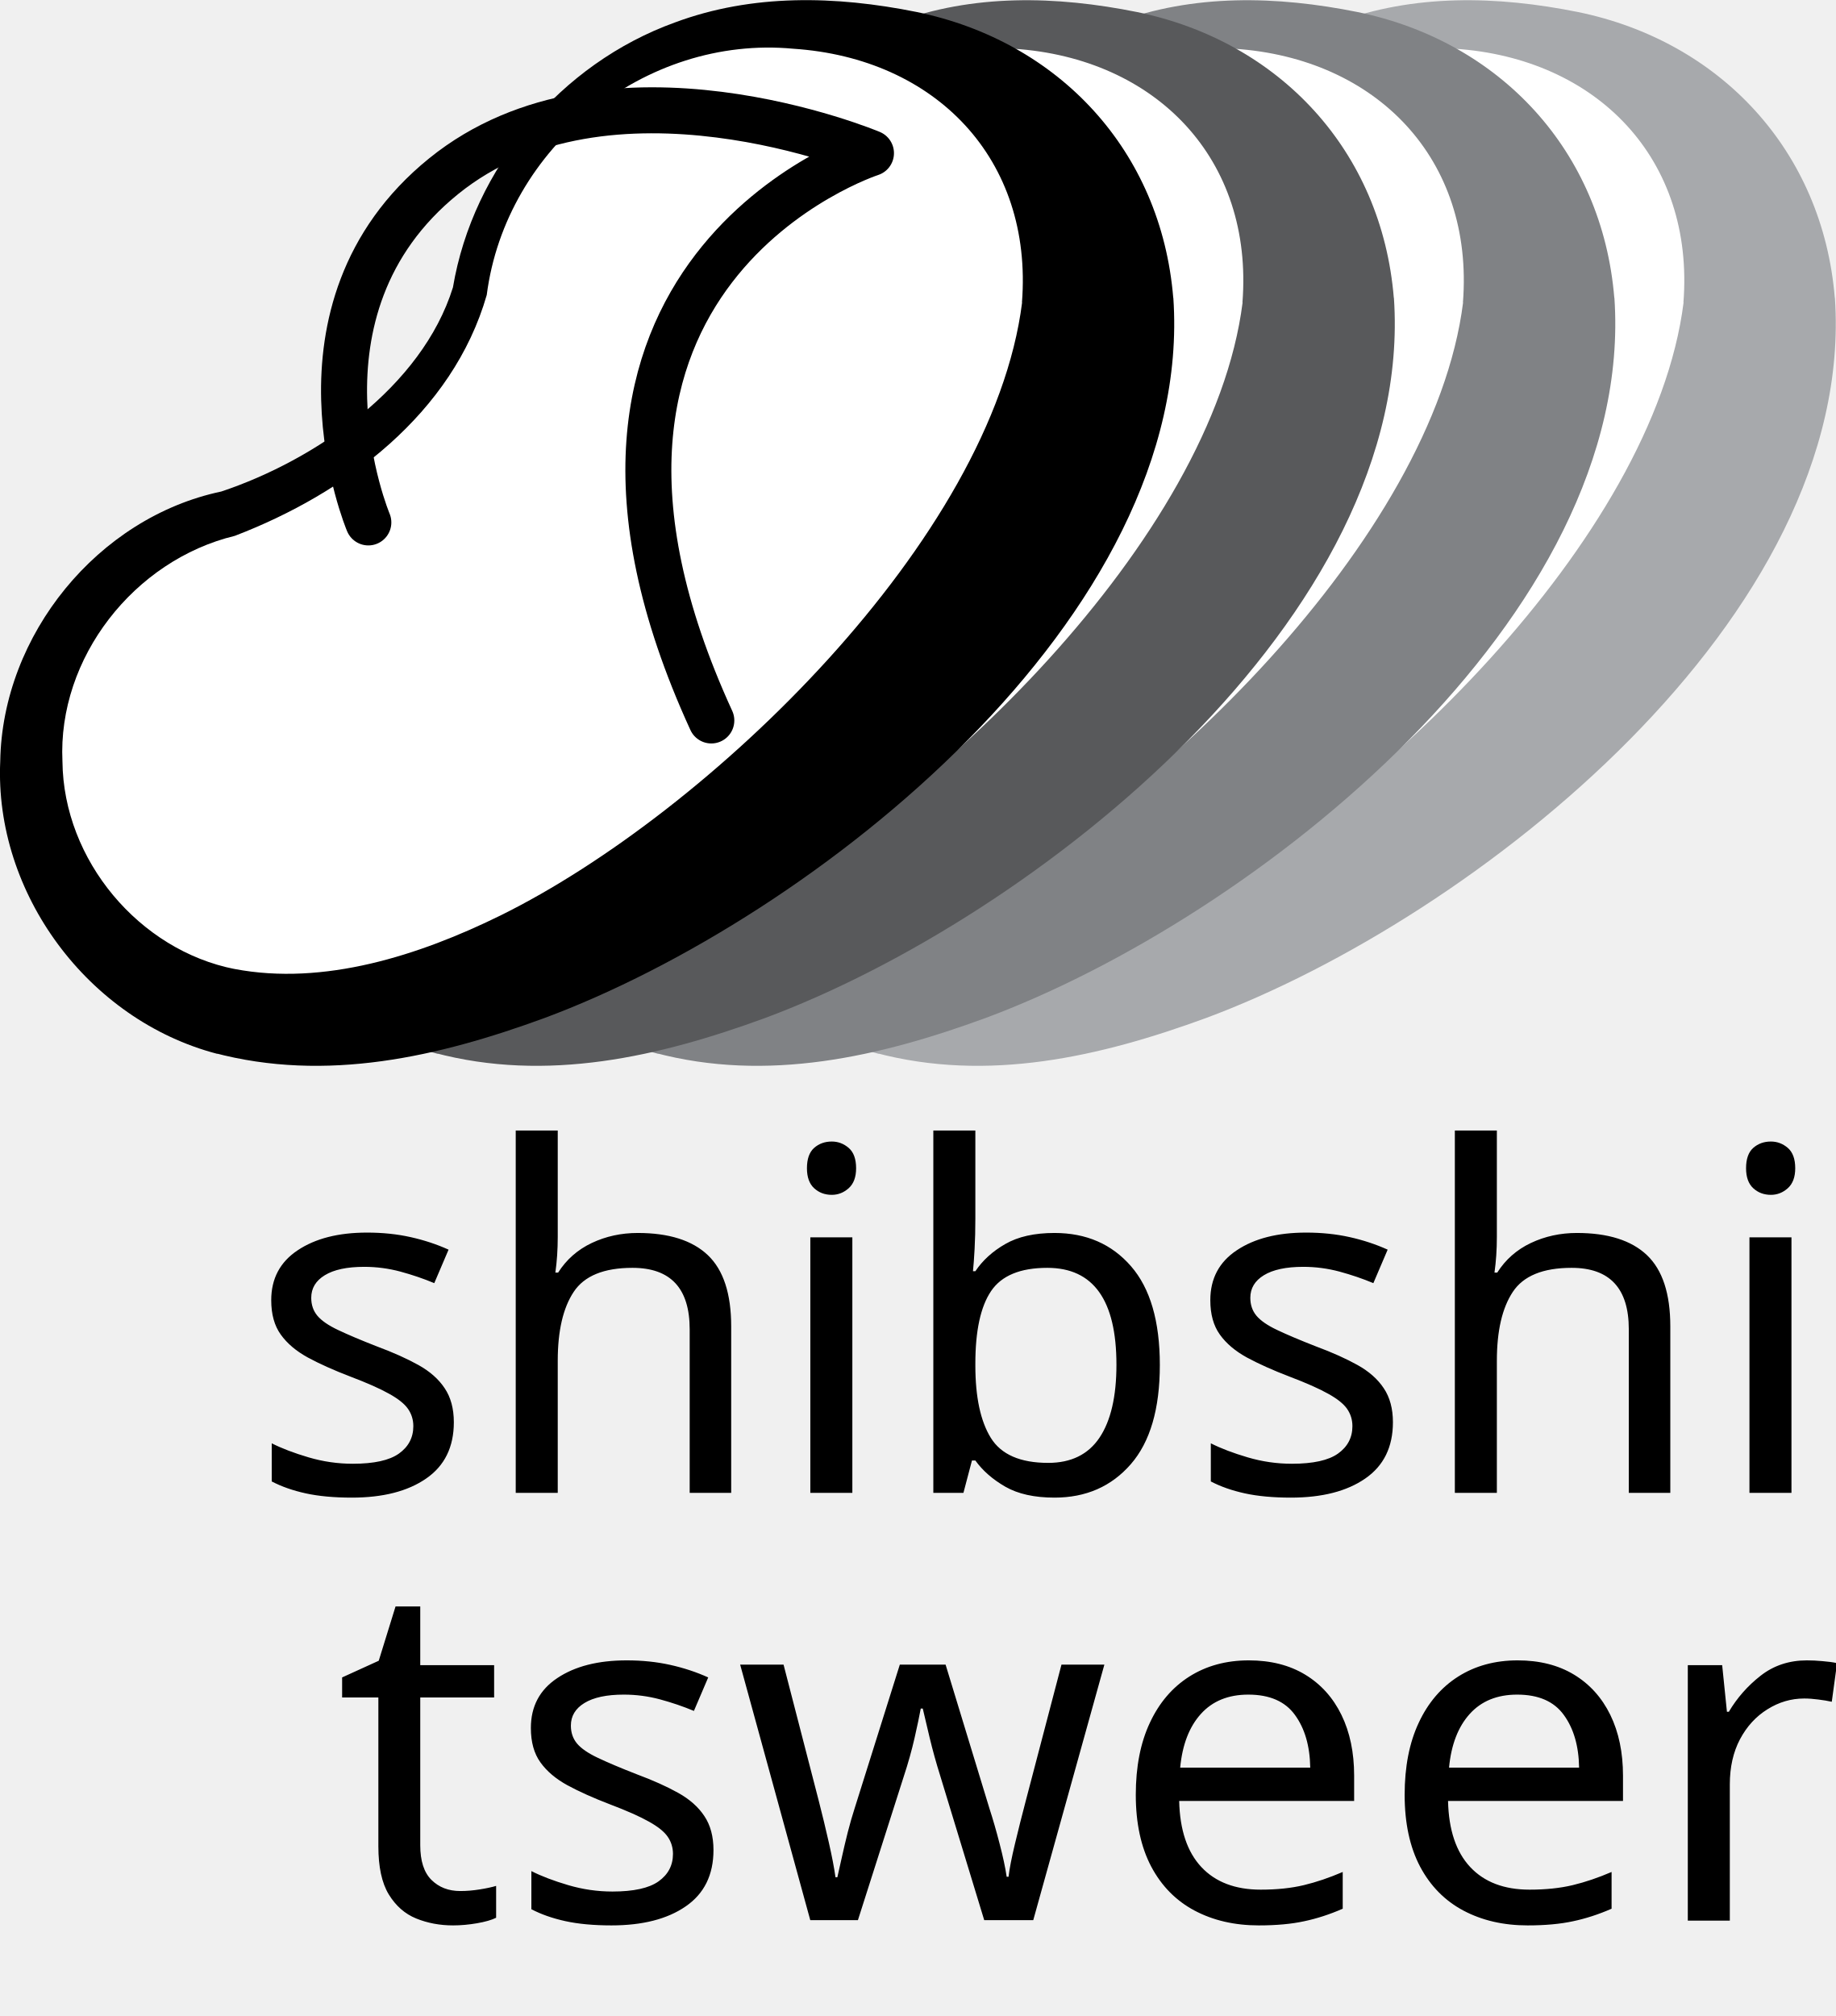
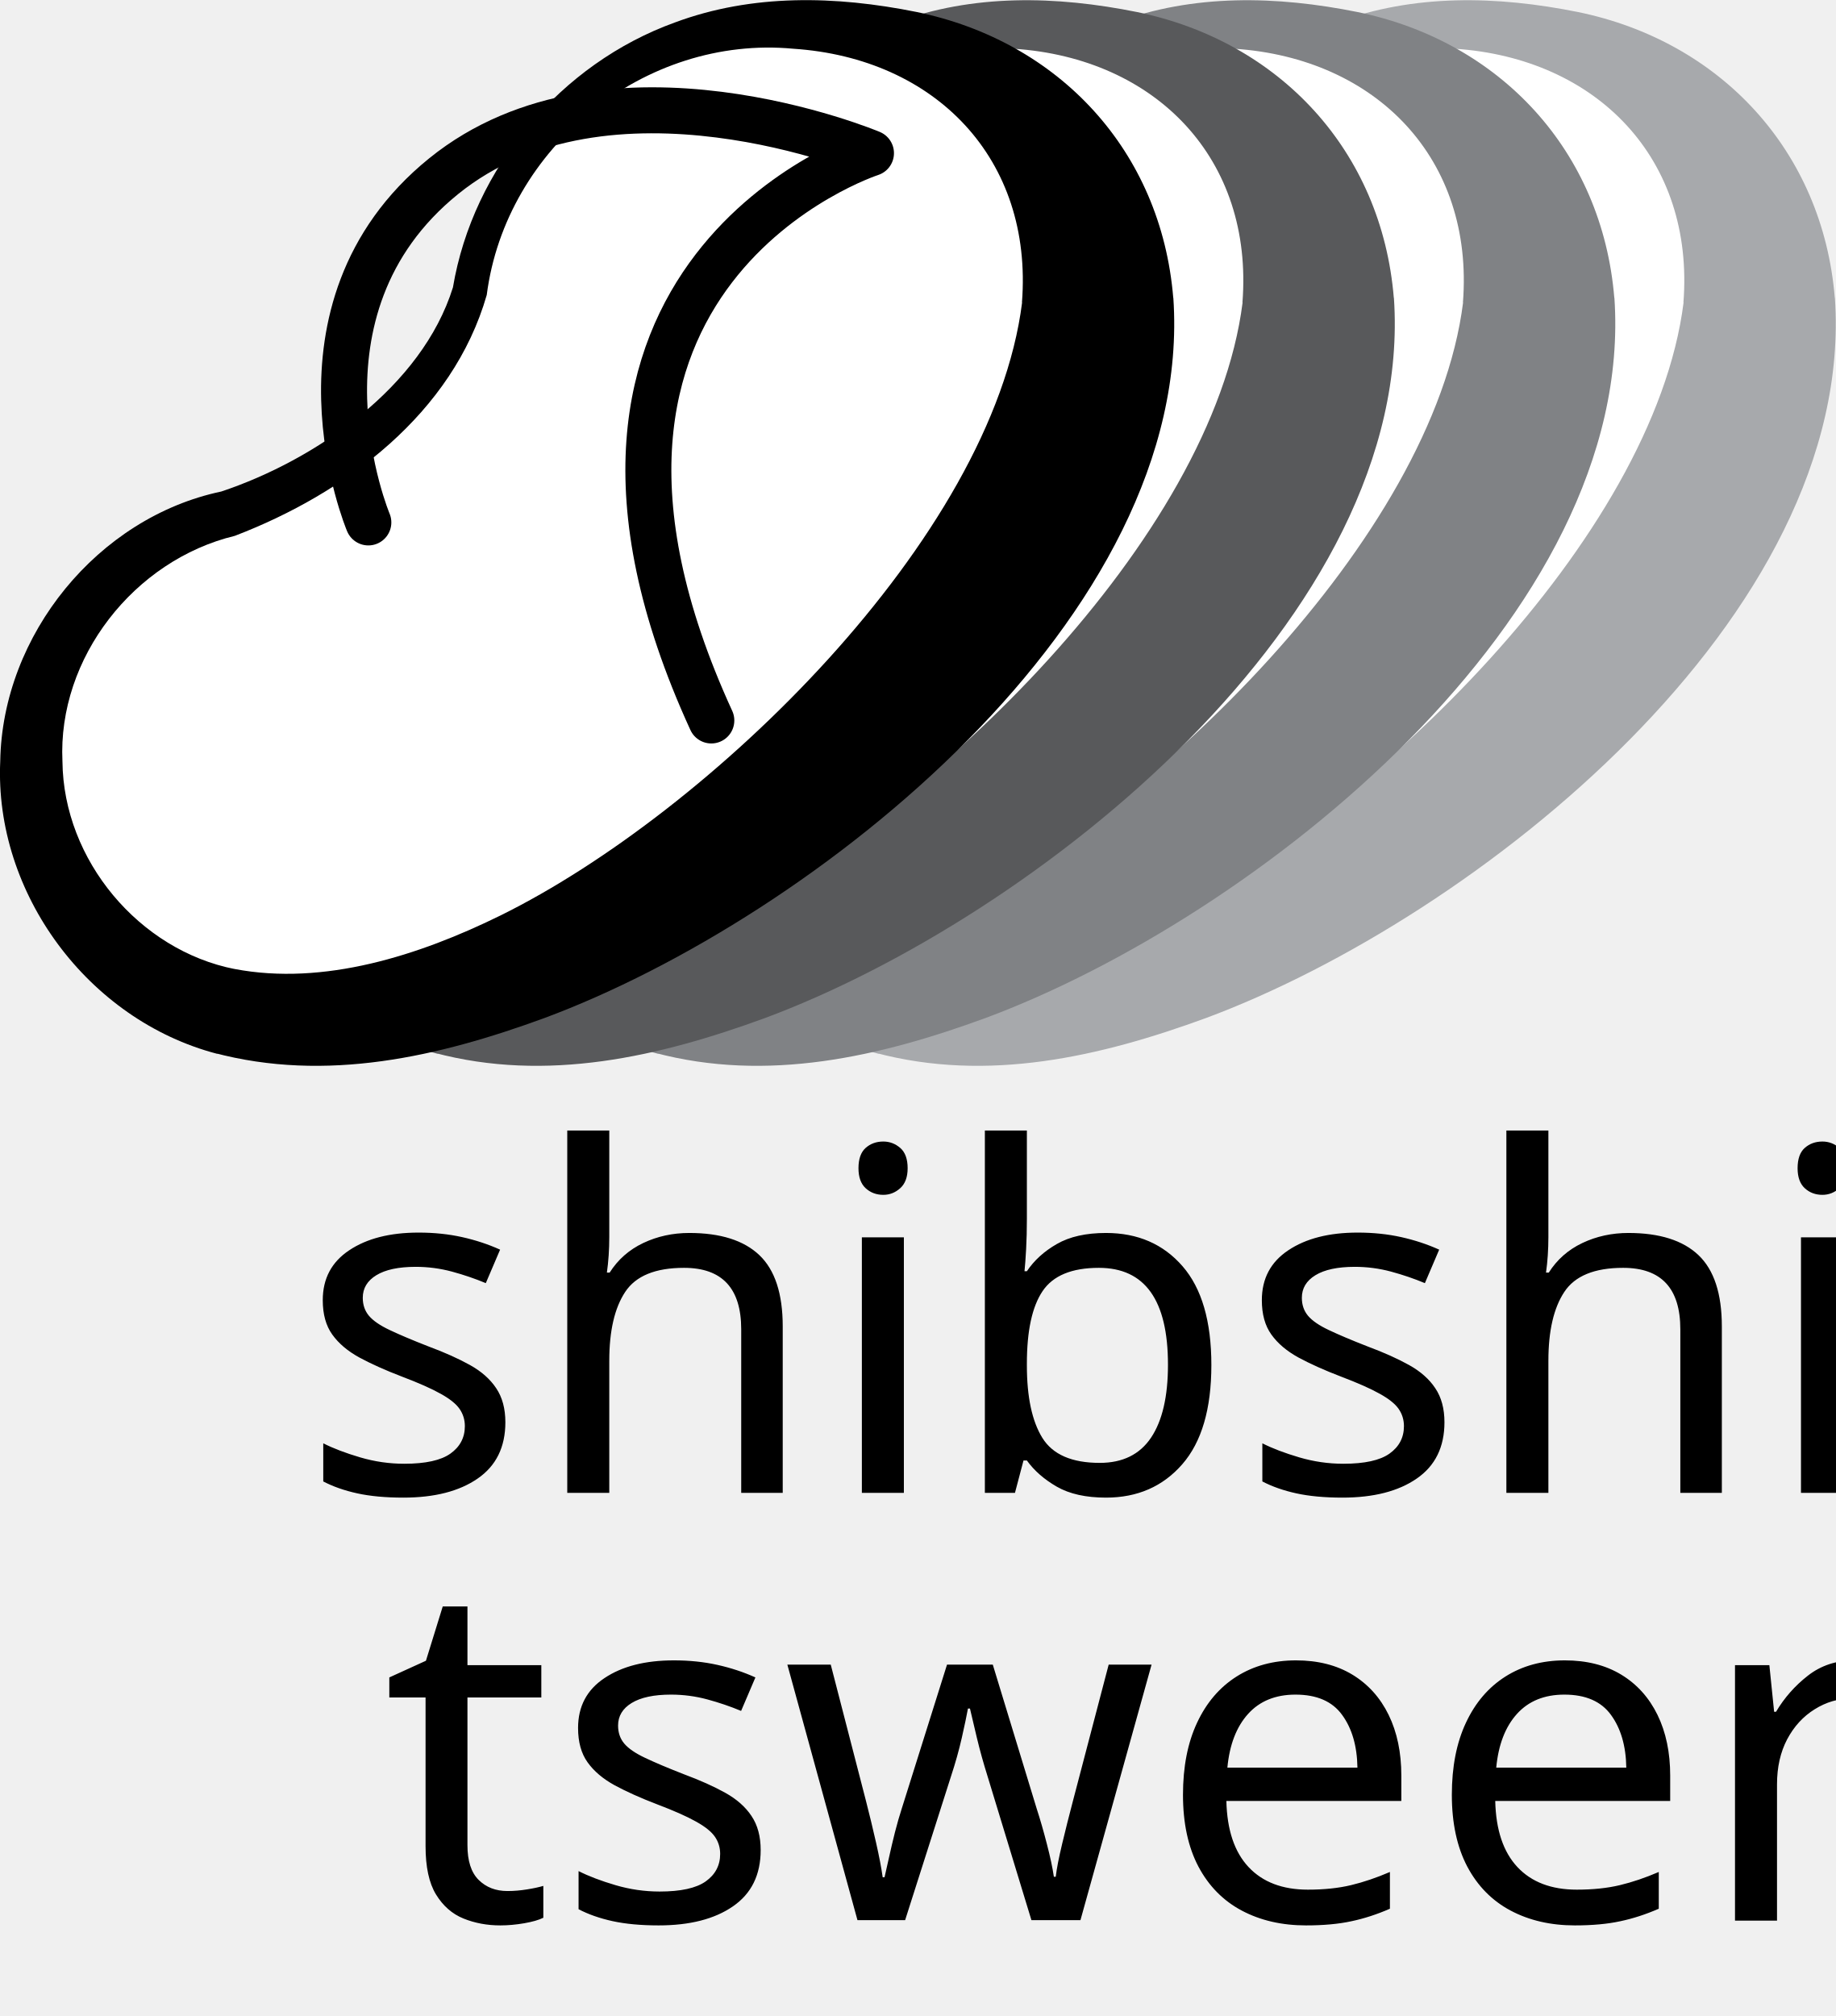
<svg xmlns="http://www.w3.org/2000/svg" id="Layer_2" data-name="Layer 2" viewBox="0 0 228.71 251.14">
  <defs>
    <style>
      .cls-1 {
        stroke: #000;
      }

      .cls-1, .cls-2, .cls-3, .cls-4 {
        fill: none;
        stroke-linecap: round;
        stroke-linejoin: round;
        stroke-width: 5.73px;
      }

      .cls-5 {
        fill: #58595b;
      }

      .cls-2 {
        stroke: #808285;
      }

      .cls-3 {
        stroke: #a7a9ac;
      }

      .cls-4 {
        stroke: #58595b;
      }

      .cls-6 {
        fill: #fff;
      }

      .cls-7 {
        fill: #808285;
      }

      .cls-8 {
        font-family: NobulinaDemo-Inktrap, 'Nobulina Demo';
        font-size: 59.39px;
      }

      .cls-9 {
        fill: #a7a9ac;
      }
    </style>
  </defs>
  <g id="Layer_1-2" data-name="Layer 1">
    <g>
-       <text class="cls-8" transform="translate(41.67 239.26)">
+       <text class="cls-8" transform="translate(47.55 239.26)">
        <tspan x="0" y="0">tsweer</tspan>
      </text>
      <g>
        <g>
-           <path class="cls-6" d="M219.17,37.39c1.28,39.89-69.58,98.37-108.85,88.54h0c-13.8-3.54-24-16.04-24-30.9s10.38-27.58,24.37-30.99c7.91-2.86,25.15-10.91,30.3-27.91,3.01-18.76,19.33-33.09,38.99-33.09,21.82,0,38.49,12.61,39.19,34.35Z" />
-           <path class="cls-9" d="M228.6,37.09c2.71,39.63-44.74,77.23-78.35,89.73-13.14,4.81-27.17,8.08-41.23,4.32,0,0,1.3.16,1.3.16,0,0-.86-.03-.87-.03-16.08-4.2-27.76-20.01-27-36.44.27-15.74,12.16-30.35,27.54-33.59,11.7-3.9,24.99-13.01,28.86-25.43,2.51-14.91,13.44-27.87,27.65-33,9.64-3.59,20.02-3.34,30.1-1.31,17.72,3.64,30.48,17.26,31.99,35.62h0ZM209.73,37.69c1.4-17.86-10.73-30.44-28.49-31.62-18.5-1.73-35.82,12.28-38.19,30.68-4.24,14.75-17.59,24.72-31.38,30-12.56,3.04-22.09,15.21-21.48,28.1.12,12.32,9.58,23.53,21.47,25.87,0,0-1.33-.17-1.33-.17,0,0,.41-.02.42-.02,0,0,.89.18.89.18,11.1,2.12,22.97-1.67,33.13-6.67,25.96-12.81,61.28-46.93,64.98-76.37h0Z" />
+           <g>
+             <path class="cls-6" d="M219.17,37.39c1.28,39.89-69.58,98.37-108.85,88.54h0c-13.8-3.54-24-16.04-24-30.9s10.38-27.58,24.37-30.99c7.91-2.86,25.15-10.91,30.3-27.91,3.01-18.76,19.33-33.09,38.99-33.09,21.82,0,38.49,12.61,39.19,34.35Z" />
+             <path class="cls-9" d="M228.6,37.09c2.71,39.63-44.74,77.23-78.35,89.73-13.14,4.81-27.17,8.08-41.23,4.32,0,0,1.3.16,1.3.16,0,0-.86-.03-.87-.03-16.08-4.2-27.76-20.01-27-36.44.27-15.74,12.16-30.35,27.54-33.59,11.7-3.9,24.99-13.01,28.86-25.43,2.51-14.91,13.44-27.87,27.65-33,9.64-3.59,20.02-3.34,30.1-1.31,17.72,3.64,30.48,17.26,31.99,35.62h0ZM209.73,37.69c1.4-17.86-10.73-30.44-28.49-31.62-18.5-1.73-35.82,12.28-38.19,30.68-4.24,14.75-17.59,24.72-31.38,30-12.56,3.04-22.09,15.21-21.48,28.1.12,12.32,9.58,23.53,21.47,25.87,0,0-1.33-.17-1.33-.17,0,0,.41-.02.42-.02,0,0,.89.18.89.18,11.1,2.12,22.97-1.67,33.13-6.67,25.96-12.81,61.28-46.93,64.98-76.37h0Z" />
+           </g>
+           <path class="cls-3" d="M128.31,65.08s-11.16-26.49,9.37-43.12c20.53-16.63,53.25-2.88,53.25-2.88,0,0-45.56,14.71-19.89,70.67" />
        </g>
-         <path class="cls-3" d="M128.31,65.08s-11.16-26.49,9.37-43.12c20.53-16.63,53.25-2.88,53.25-2.88,0,0-45.56,14.71-19.89,70.67" />
+         <g>
+           <g>
+             <path class="cls-6" d="M191.69,37.39c1.28,39.89-69.58,98.37-108.85,88.54h0c-13.8-3.54-24-16.04-24-30.9s10.38-27.58,24.37-30.99c7.91-2.86,25.15-10.91,30.3-27.91,3.01-18.76,19.33-33.09,38.99-33.09,21.82,0,38.49,12.61,39.19,34.35Z" />
+             <path class="cls-7" d="M201.13,37.09c2.71,39.63-44.74,77.23-78.35,89.73-13.14,4.81-27.17,8.08-41.23,4.32,0,0,1.3.16,1.3.16,0,0-.86-.03-.87-.03-16.08-4.2-27.76-20.01-27-36.44.27-15.74,12.16-30.35,27.54-33.59,11.7-3.9,24.99-13.01,28.86-25.43,2.51-14.91,13.44-27.87,27.65-33,9.64-3.59,20.02-3.34,30.1-1.31,17.72,3.64,30.48,17.26,31.99,35.62h0ZM182.26,37.69c1.4-17.86-10.73-30.44-28.49-31.62-18.5-1.73-35.82,12.28-38.19,30.68-4.24,14.75-17.59,24.72-31.38,30-12.56,3.04-22.09,15.21-21.48,28.1.12,12.32,9.58,23.53,21.47,25.87,0,0-1.33-.17-1.33-.17,0,0,.41-.02.42-.02,0,0,.89.18.89.18,11.1,2.12,22.97-1.67,33.13-6.67,25.96-12.81,61.28-46.93,64.98-76.37h0Z" />
+           </g>
+           <path class="cls-2" d="M100.83,65.08s-11.16-26.49,9.37-43.12c20.53-16.63,53.25-2.88,53.25-2.88,0,0-45.56,14.71-19.89,70.67" />
+         </g>
+         <g>
+           <g>
+             <path class="cls-6" d="M164.22,37.39c1.28,39.89-69.58,98.37-108.85,88.54h0c-13.8-3.54-24-16.04-24-30.9s10.38-27.58,24.37-30.99c7.91-2.86,25.15-10.91,30.3-27.91,3.01-18.76,19.33-33.09,38.99-33.09,21.82,0,38.49,12.61,39.19,34.35Z" />
+             <path class="cls-5" d="M173.66,37.09c2.71,39.63-44.74,77.23-78.35,89.73-13.14,4.81-27.17,8.08-41.23,4.32,0,0,1.3.16,1.3.16,0,0-.86-.03-.87-.03-16.08-4.2-27.76-20.01-27-36.44.27-15.74,12.16-30.35,27.54-33.59,11.7-3.9,24.99-13.01,28.86-25.43,2.51-14.91,13.44-27.87,27.65-33,9.64-3.59,20.02-3.34,30.1-1.31,17.72,3.64,30.48,17.26,31.99,35.62h0ZM154.79,37.69c1.4-17.86-10.73-30.44-28.49-31.62-18.5-1.73-35.82,12.28-38.19,30.68-4.24,14.75-17.59,24.72-31.38,30-12.56,3.04-22.09,15.21-21.48,28.1.12,12.32,9.58,23.53,21.47,25.87,0,0-1.33-.17-1.33-.17,0,0,.41-.02.42-.02,0,0,.89.18.89.18,11.1,2.12,22.97-1.67,33.13-6.67,25.96-12.81,61.28-46.93,64.98-76.37h0Z" />
+           </g>
+           <path class="cls-4" d="M73.36,65.08s-11.16-26.49,9.37-43.12c20.53-16.63,53.25-2.88,53.25-2.88,0,0-45.56,14.71-19.89,70.67" />
+         </g>
+         <g>
+           <g>
+             <path class="cls-6" d="M136.75,37.39c1.28,39.89-69.58,98.37-108.85,88.54h0c-13.8-3.54-24-16.04-24-30.9s10.38-27.58,24.37-30.99c7.91-2.86,25.15-10.91,30.3-27.91C61.58,17.37,77.9,3.04,97.56,3.04c21.82,0,38.49,12.61,39.19,34.35Z" />
+             <path d="M146.18,37.09c2.71,39.63-44.74,77.23-78.35,89.73-13.14,4.81-27.17,8.08-41.23,4.32,0,0,1.3.16,1.3.16,0,0-.86-.03-.87-.03C10.96,127.06-.72,111.25.03,94.82c.27-15.74,12.16-30.35,27.54-33.59,11.7-3.9,24.99-13.01,28.86-25.43,2.51-14.91,13.44-27.87,27.65-33,9.64-3.59,20.02-3.34,30.1-1.31,17.72,3.64,30.48,17.26,31.99,35.62h0ZM127.32,37.69c1.4-17.86-10.73-30.44-28.49-31.62-18.5-1.73-35.82,12.28-38.19,30.68-4.24,14.75-17.59,24.72-31.38,30-12.56,3.04-22.09,15.21-21.48,28.1.12,12.32,9.58,23.53,21.47,25.87,0,0-1.33-.17-1.33-.17,0,0,.41-.02.42-.02,0,0,.89.18.89.18,11.1,2.12,22.97-1.67,33.13-6.67,25.96-12.81,61.28-46.93,64.98-76.37h0Z" />
+           </g>
+           <path class="cls-1" d="M45.89,65.08s-11.16-26.49,9.37-43.12c20.53-16.63,53.25-2.88,53.25-2.88,0,0-45.56,14.71-19.89,70.67" />
+         </g>
      </g>
-       <g>
-         <g>
-           <path class="cls-6" d="M191.69,37.39c1.28,39.89-69.58,98.37-108.85,88.54h0c-13.8-3.54-24-16.04-24-30.9s10.38-27.58,24.37-30.99c7.91-2.86,25.15-10.91,30.3-27.91,3.01-18.76,19.33-33.09,38.99-33.09,21.82,0,38.49,12.61,39.19,34.35Z" />
-           <path class="cls-7" d="M201.13,37.09c2.71,39.63-44.74,77.23-78.35,89.73-13.14,4.81-27.17,8.08-41.23,4.32,0,0,1.3.16,1.3.16,0,0-.86-.03-.87-.03-16.08-4.2-27.76-20.01-27-36.44.27-15.74,12.16-30.35,27.54-33.59,11.7-3.9,24.99-13.01,28.86-25.43,2.51-14.91,13.44-27.87,27.65-33,9.64-3.59,20.02-3.34,30.1-1.31,17.72,3.64,30.48,17.26,31.99,35.62h0ZM182.26,37.69c1.4-17.86-10.73-30.44-28.49-31.62-18.5-1.73-35.82,12.28-38.19,30.68-4.24,14.75-17.59,24.72-31.38,30-12.56,3.04-22.09,15.21-21.48,28.1.12,12.32,9.58,23.53,21.47,25.87,0,0-1.33-.17-1.33-.17,0,0,.41-.02.42-.02,0,0,.89.18.89.18,11.1,2.12,22.97-1.67,33.13-6.67,25.96-12.81,61.28-46.93,64.98-76.37h0Z" />
-         </g>
-         <path class="cls-2" d="M100.83,65.08s-11.16-26.49,9.37-43.12c20.53-16.63,53.25-2.88,53.25-2.88,0,0-45.56,14.71-19.89,70.67" />
-       </g>
-       <g>
-         <g>
-           <path class="cls-6" d="M164.22,37.39c1.28,39.89-69.58,98.37-108.85,88.54h0c-13.8-3.54-24-16.04-24-30.9s10.38-27.58,24.37-30.99c7.91-2.86,25.15-10.91,30.3-27.91,3.01-18.76,19.33-33.09,38.99-33.09,21.82,0,38.49,12.61,39.19,34.35Z" />
-           <path class="cls-5" d="M173.66,37.09c2.71,39.63-44.74,77.23-78.35,89.73-13.14,4.81-27.17,8.08-41.23,4.32,0,0,1.3.16,1.3.16,0,0-.86-.03-.87-.03-16.08-4.2-27.76-20.01-27-36.44.27-15.74,12.16-30.35,27.54-33.59,11.7-3.9,24.99-13.01,28.86-25.43,2.51-14.91,13.44-27.87,27.65-33,9.64-3.59,20.02-3.34,30.1-1.31,17.72,3.64,30.48,17.26,31.99,35.62h0ZM154.79,37.69c1.4-17.86-10.73-30.44-28.49-31.62-18.5-1.73-35.82,12.28-38.19,30.68-4.24,14.75-17.59,24.72-31.38,30-12.56,3.04-22.09,15.21-21.48,28.1.12,12.32,9.58,23.53,21.47,25.87,0,0-1.33-.17-1.33-.17,0,0,.41-.02.42-.02,0,0,.89.18.89.18,11.1,2.12,22.97-1.67,33.13-6.67,25.96-12.81,61.28-46.93,64.98-76.37h0Z" />
-         </g>
-         <path class="cls-4" d="M73.36,65.08s-11.16-26.49,9.37-43.12c20.53-16.63,53.25-2.88,53.25-2.88,0,0-45.56,14.71-19.89,70.67" />
-       </g>
-       <g>
-         <g>
-           <path class="cls-6" d="M136.75,37.39c1.28,39.89-69.58,98.37-108.85,88.54h0c-13.8-3.54-24-16.04-24-30.9s10.38-27.58,24.37-30.99c7.91-2.86,25.15-10.91,30.3-27.91C61.58,17.37,77.9,3.04,97.56,3.04c21.82,0,38.49,12.61,39.19,34.35Z" />
-           <path d="M146.18,37.09c2.71,39.63-44.74,77.23-78.35,89.73-13.14,4.81-27.17,8.08-41.23,4.32,0,0,1.3.16,1.3.16,0,0-.86-.03-.87-.03C10.96,127.06-.72,111.25.03,94.82c.27-15.74,12.16-30.35,27.54-33.59,11.7-3.9,24.99-13.01,28.86-25.43,2.51-14.91,13.44-27.87,27.65-33,9.64-3.59,20.02-3.34,30.1-1.31,17.72,3.64,30.48,17.26,31.99,35.62h0ZM127.32,37.69c1.4-17.86-10.73-30.44-28.49-31.62-18.5-1.73-35.82,12.28-38.19,30.68-4.24,14.75-17.59,24.72-31.38,30-12.56,3.04-22.09,15.21-21.48,28.1.12,12.32,9.58,23.53,21.47,25.87,0,0-1.33-.17-1.33-.17,0,0,.41-.02.42-.02,0,0,.89.18.89.18,11.1,2.12,22.97-1.67,33.13-6.67,25.96-12.81,61.28-46.93,64.98-76.37h0Z" />
-         </g>
-         <path class="cls-1" d="M45.89,65.08s-11.16-26.49,9.37-43.12c20.53-16.63,53.25-2.88,53.25-2.88,0,0-45.56,14.71-19.89,70.67" />
-       </g>
-       <text class="cls-8" transform="translate(30.76 185.97)">
+       <text class="cls-8" transform="translate(37.18 185.97)">
        <tspan x="0" y="0">shibshib</tspan>
      </text>
    </g>
  </g>
</svg>
